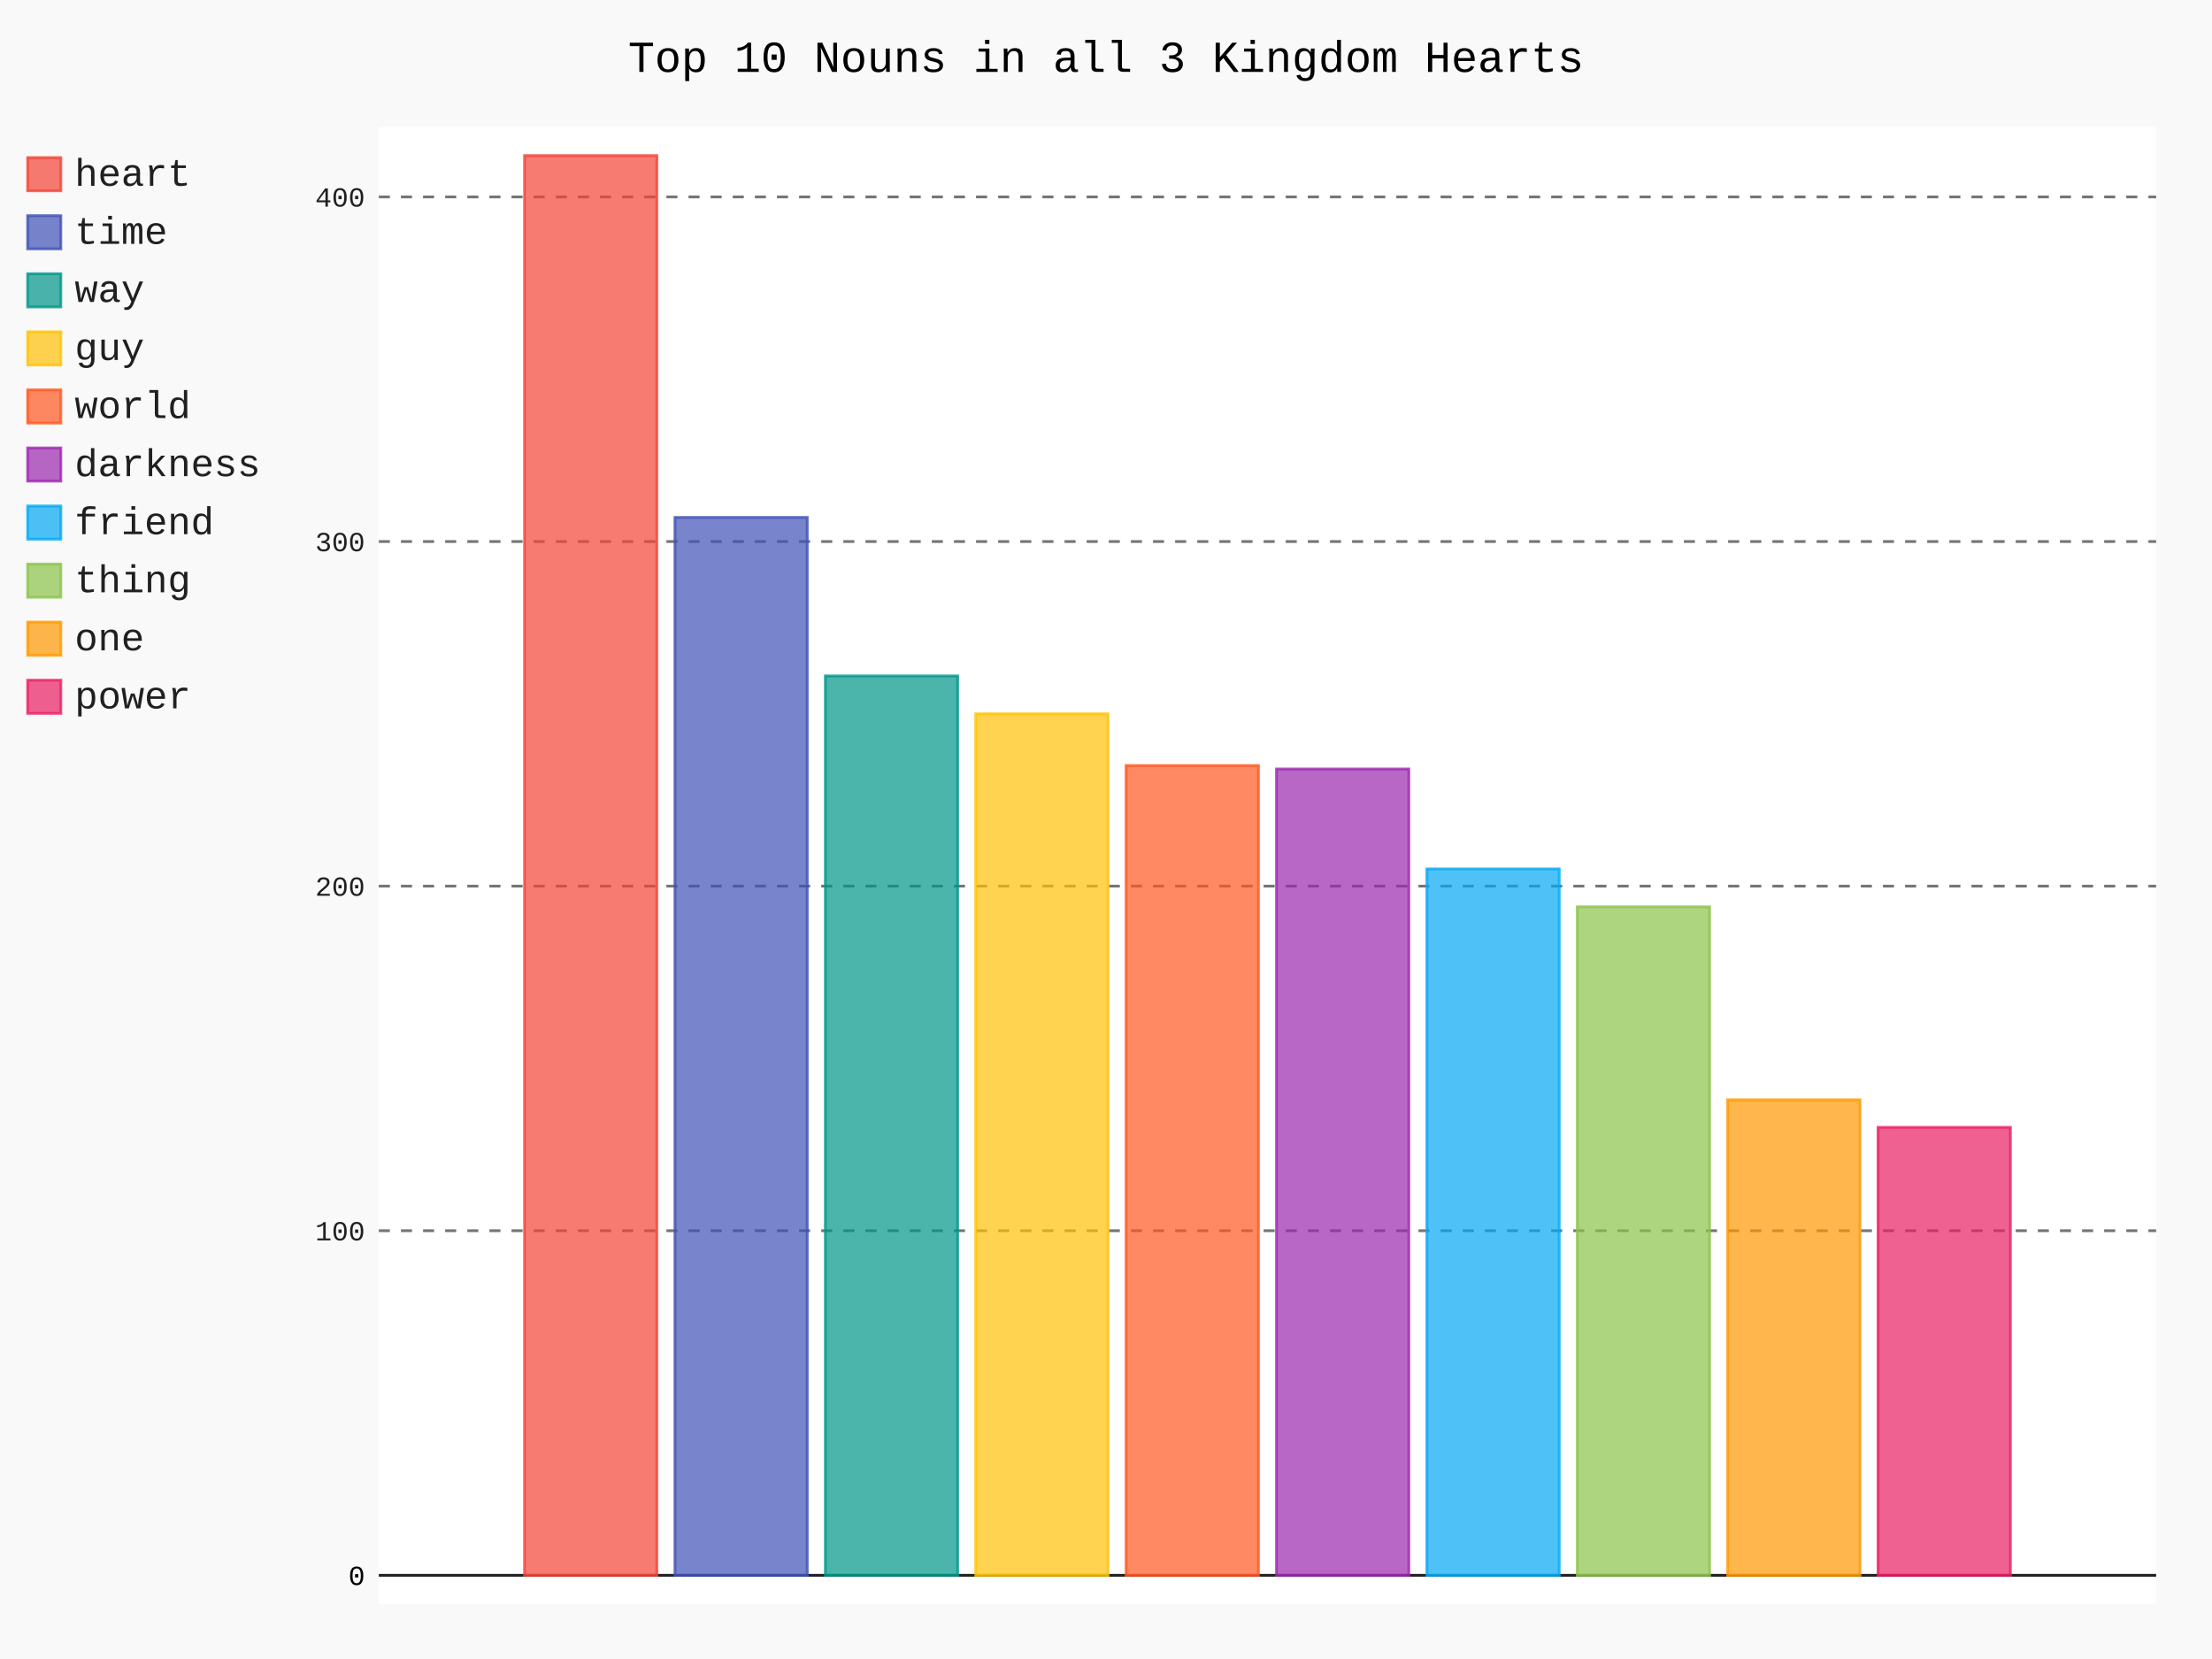
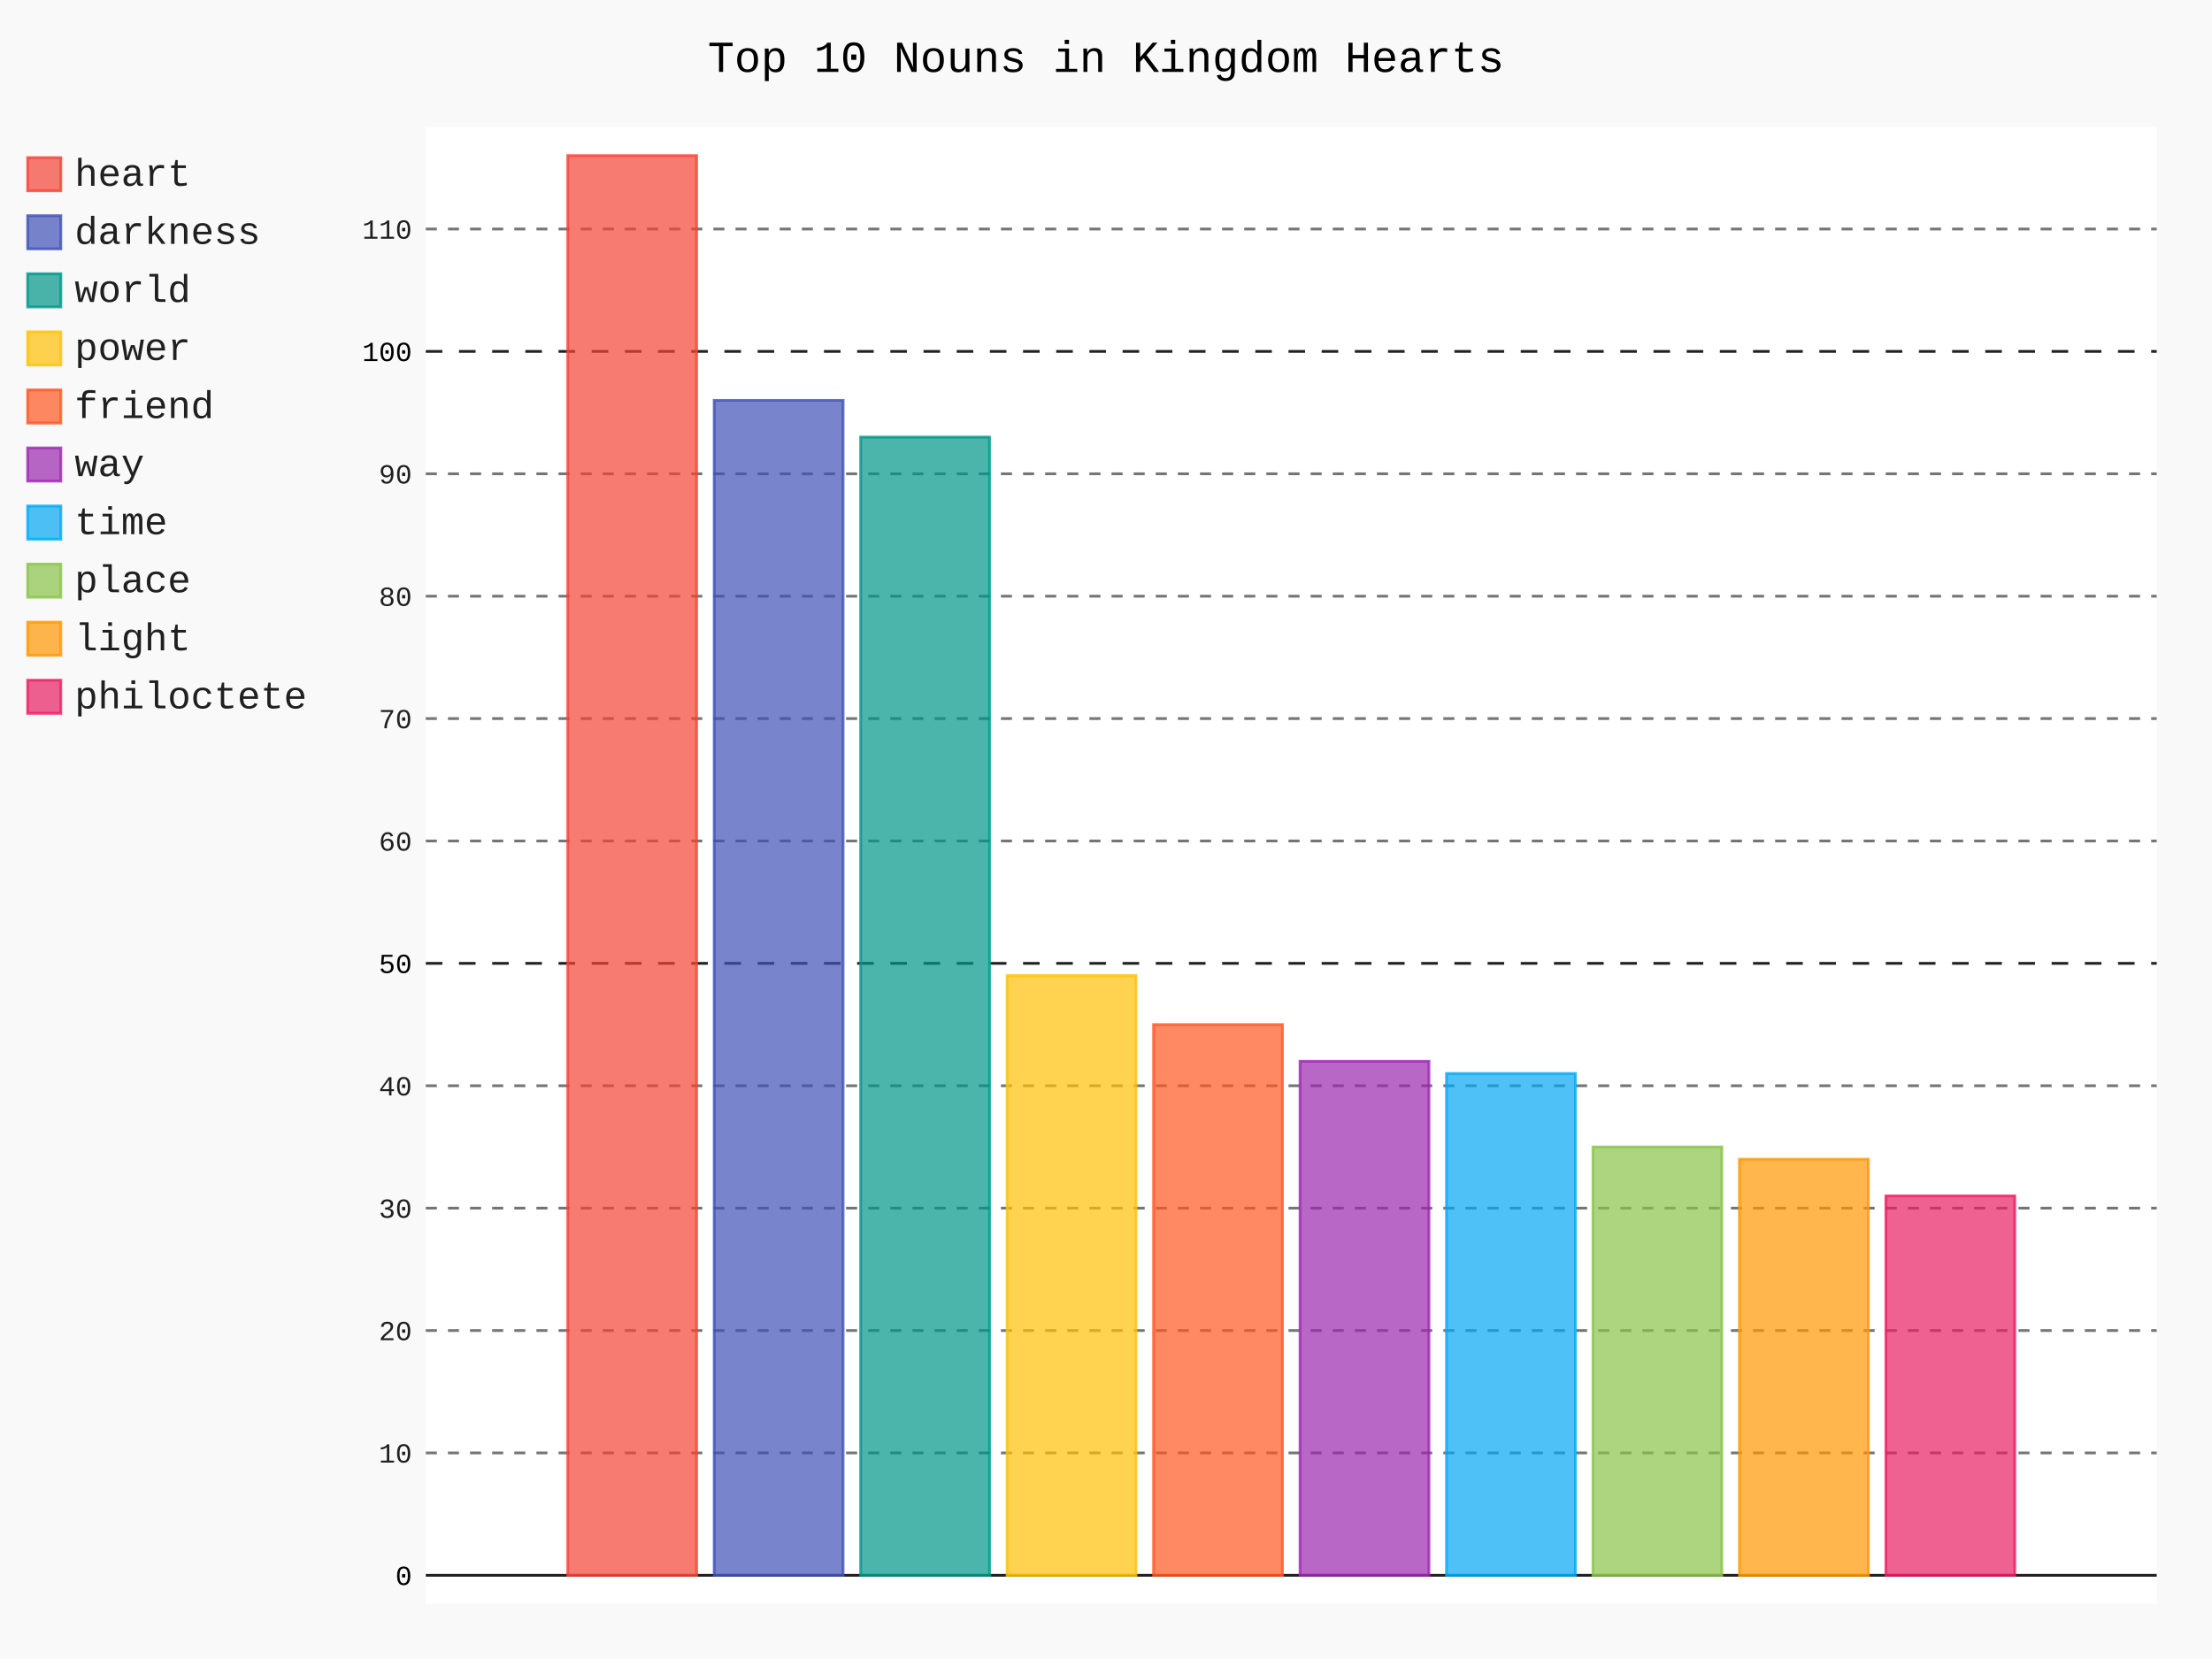
- <svg xmlns="http://www.w3.org/2000/svg" id="chart-71b4d69b-0a1a-4c02-87a0-c0ad295028fe" class="pygal-chart" viewBox="0 0 800 600">
+ <svg xmlns="http://www.w3.org/2000/svg" id="chart-8bff9640-4890-4f75-b356-4071cb057787" class="pygal-chart" viewBox="0 0 800 600">
  <defs>
-     <style type="text/css">#chart-71b4d69b-0a1a-4c02-87a0-c0ad295028fe{-webkit-user-select:none;-webkit-font-smoothing:antialiased;font-family:Consolas,"Liberation Mono",Menlo,Courier,monospace}#chart-71b4d69b-0a1a-4c02-87a0-c0ad295028fe .title{font-family:Consolas,"Liberation Mono",Menlo,Courier,monospace;font-size:16px}#chart-71b4d69b-0a1a-4c02-87a0-c0ad295028fe .legends .legend text{font-family:Consolas,"Liberation Mono",Menlo,Courier,monospace;font-size:14px}#chart-71b4d69b-0a1a-4c02-87a0-c0ad295028fe .axis text{font-family:Consolas,"Liberation Mono",Menlo,Courier,monospace;font-size:10px}#chart-71b4d69b-0a1a-4c02-87a0-c0ad295028fe .axis text.major{font-family:Consolas,"Liberation Mono",Menlo,Courier,monospace;font-size:10px}#chart-71b4d69b-0a1a-4c02-87a0-c0ad295028fe .text-overlay text.value{font-family:Consolas,"Liberation Mono",Menlo,Courier,monospace;font-size:16px}#chart-71b4d69b-0a1a-4c02-87a0-c0ad295028fe .text-overlay text.label{font-family:Consolas,"Liberation Mono",Menlo,Courier,monospace;font-size:10px}#chart-71b4d69b-0a1a-4c02-87a0-c0ad295028fe .tooltip{font-family:Consolas,"Liberation Mono",Menlo,Courier,monospace;font-size:14px}#chart-71b4d69b-0a1a-4c02-87a0-c0ad295028fe text.no_data{font-family:Consolas,"Liberation Mono",Menlo,Courier,monospace;font-size:64px}
- #chart-71b4d69b-0a1a-4c02-87a0-c0ad295028fe{background-color:rgba(249,249,249,1)}#chart-71b4d69b-0a1a-4c02-87a0-c0ad295028fe path,#chart-71b4d69b-0a1a-4c02-87a0-c0ad295028fe line,#chart-71b4d69b-0a1a-4c02-87a0-c0ad295028fe rect,#chart-71b4d69b-0a1a-4c02-87a0-c0ad295028fe circle{-webkit-transition:150ms;-moz-transition:150ms;transition:150ms}#chart-71b4d69b-0a1a-4c02-87a0-c0ad295028fe .graph &gt; .background{fill:rgba(249,249,249,1)}#chart-71b4d69b-0a1a-4c02-87a0-c0ad295028fe .plot &gt; .background{fill:rgba(255,255,255,1)}#chart-71b4d69b-0a1a-4c02-87a0-c0ad295028fe .graph{fill:rgba(0,0,0,.87)}#chart-71b4d69b-0a1a-4c02-87a0-c0ad295028fe text.no_data{fill:rgba(0,0,0,1)}#chart-71b4d69b-0a1a-4c02-87a0-c0ad295028fe .title{fill:rgba(0,0,0,1)}#chart-71b4d69b-0a1a-4c02-87a0-c0ad295028fe .legends .legend text{fill:rgba(0,0,0,.87)}#chart-71b4d69b-0a1a-4c02-87a0-c0ad295028fe .legends .legend:hover text{fill:rgba(0,0,0,1)}#chart-71b4d69b-0a1a-4c02-87a0-c0ad295028fe .axis .line{stroke:rgba(0,0,0,1)}#chart-71b4d69b-0a1a-4c02-87a0-c0ad295028fe .axis .guide.line{stroke:rgba(0,0,0,.54)}#chart-71b4d69b-0a1a-4c02-87a0-c0ad295028fe .axis .major.line{stroke:rgba(0,0,0,.87)}#chart-71b4d69b-0a1a-4c02-87a0-c0ad295028fe .axis text.major{fill:rgba(0,0,0,1)}#chart-71b4d69b-0a1a-4c02-87a0-c0ad295028fe .axis.y .guides:hover .guide.line,#chart-71b4d69b-0a1a-4c02-87a0-c0ad295028fe .line-graph .axis.x .guides:hover .guide.line,#chart-71b4d69b-0a1a-4c02-87a0-c0ad295028fe .stackedline-graph .axis.x .guides:hover .guide.line,#chart-71b4d69b-0a1a-4c02-87a0-c0ad295028fe .xy-graph .axis.x .guides:hover .guide.line{stroke:rgba(0,0,0,1)}#chart-71b4d69b-0a1a-4c02-87a0-c0ad295028fe .axis .guides:hover text{fill:rgba(0,0,0,1)}#chart-71b4d69b-0a1a-4c02-87a0-c0ad295028fe .reactive{fill-opacity:.7;stroke-opacity:.8}#chart-71b4d69b-0a1a-4c02-87a0-c0ad295028fe .ci{stroke:rgba(0,0,0,.87)}#chart-71b4d69b-0a1a-4c02-87a0-c0ad295028fe .reactive.active,#chart-71b4d69b-0a1a-4c02-87a0-c0ad295028fe .active .reactive{fill-opacity:.8;stroke-opacity:.9;stroke-width:4}#chart-71b4d69b-0a1a-4c02-87a0-c0ad295028fe .ci .reactive.active{stroke-width:1.5}#chart-71b4d69b-0a1a-4c02-87a0-c0ad295028fe .series text{fill:rgba(0,0,0,1)}#chart-71b4d69b-0a1a-4c02-87a0-c0ad295028fe .tooltip rect{fill:rgba(255,255,255,1);stroke:rgba(0,0,0,1);-webkit-transition:opacity 150ms;-moz-transition:opacity 150ms;transition:opacity 150ms}#chart-71b4d69b-0a1a-4c02-87a0-c0ad295028fe .tooltip .label{fill:rgba(0,0,0,.87)}#chart-71b4d69b-0a1a-4c02-87a0-c0ad295028fe .tooltip .label{fill:rgba(0,0,0,.87)}#chart-71b4d69b-0a1a-4c02-87a0-c0ad295028fe .tooltip .legend{font-size:.8em;fill:rgba(0,0,0,.54)}#chart-71b4d69b-0a1a-4c02-87a0-c0ad295028fe .tooltip .x_label{font-size:.6em;fill:rgba(0,0,0,1)}#chart-71b4d69b-0a1a-4c02-87a0-c0ad295028fe .tooltip .xlink{font-size:.5em;text-decoration:underline}#chart-71b4d69b-0a1a-4c02-87a0-c0ad295028fe .tooltip .value{font-size:1.5em}#chart-71b4d69b-0a1a-4c02-87a0-c0ad295028fe .bound{font-size:.5em}#chart-71b4d69b-0a1a-4c02-87a0-c0ad295028fe .max-value{font-size:.75em;fill:rgba(0,0,0,.54)}#chart-71b4d69b-0a1a-4c02-87a0-c0ad295028fe .map-element{fill:rgba(255,255,255,1);stroke:rgba(0,0,0,.54) !important}#chart-71b4d69b-0a1a-4c02-87a0-c0ad295028fe .map-element .reactive{fill-opacity:inherit;stroke-opacity:inherit}#chart-71b4d69b-0a1a-4c02-87a0-c0ad295028fe .color-0,#chart-71b4d69b-0a1a-4c02-87a0-c0ad295028fe .color-0 a:visited{stroke:#F44336;fill:#F44336}#chart-71b4d69b-0a1a-4c02-87a0-c0ad295028fe .color-1,#chart-71b4d69b-0a1a-4c02-87a0-c0ad295028fe .color-1 a:visited{stroke:#3F51B5;fill:#3F51B5}#chart-71b4d69b-0a1a-4c02-87a0-c0ad295028fe .color-2,#chart-71b4d69b-0a1a-4c02-87a0-c0ad295028fe .color-2 a:visited{stroke:#009688;fill:#009688}#chart-71b4d69b-0a1a-4c02-87a0-c0ad295028fe .color-3,#chart-71b4d69b-0a1a-4c02-87a0-c0ad295028fe .color-3 a:visited{stroke:#FFC107;fill:#FFC107}#chart-71b4d69b-0a1a-4c02-87a0-c0ad295028fe .color-4,#chart-71b4d69b-0a1a-4c02-87a0-c0ad295028fe .color-4 a:visited{stroke:#FF5722;fill:#FF5722}#chart-71b4d69b-0a1a-4c02-87a0-c0ad295028fe .color-5,#chart-71b4d69b-0a1a-4c02-87a0-c0ad295028fe .color-5 a:visited{stroke:#9C27B0;fill:#9C27B0}#chart-71b4d69b-0a1a-4c02-87a0-c0ad295028fe .color-6,#chart-71b4d69b-0a1a-4c02-87a0-c0ad295028fe .color-6 a:visited{stroke:#03A9F4;fill:#03A9F4}#chart-71b4d69b-0a1a-4c02-87a0-c0ad295028fe .color-7,#chart-71b4d69b-0a1a-4c02-87a0-c0ad295028fe .color-7 a:visited{stroke:#8BC34A;fill:#8BC34A}#chart-71b4d69b-0a1a-4c02-87a0-c0ad295028fe .color-8,#chart-71b4d69b-0a1a-4c02-87a0-c0ad295028fe .color-8 a:visited{stroke:#FF9800;fill:#FF9800}#chart-71b4d69b-0a1a-4c02-87a0-c0ad295028fe .color-9,#chart-71b4d69b-0a1a-4c02-87a0-c0ad295028fe .color-9 a:visited{stroke:#E91E63;fill:#E91E63}#chart-71b4d69b-0a1a-4c02-87a0-c0ad295028fe .text-overlay .color-0 text{fill:black}#chart-71b4d69b-0a1a-4c02-87a0-c0ad295028fe .text-overlay .color-1 text{fill:black}#chart-71b4d69b-0a1a-4c02-87a0-c0ad295028fe .text-overlay .color-2 text{fill:black}#chart-71b4d69b-0a1a-4c02-87a0-c0ad295028fe .text-overlay .color-3 text{fill:black}#chart-71b4d69b-0a1a-4c02-87a0-c0ad295028fe .text-overlay .color-4 text{fill:black}#chart-71b4d69b-0a1a-4c02-87a0-c0ad295028fe .text-overlay .color-5 text{fill:black}#chart-71b4d69b-0a1a-4c02-87a0-c0ad295028fe .text-overlay .color-6 text{fill:black}#chart-71b4d69b-0a1a-4c02-87a0-c0ad295028fe .text-overlay .color-7 text{fill:black}#chart-71b4d69b-0a1a-4c02-87a0-c0ad295028fe .text-overlay .color-8 text{fill:black}#chart-71b4d69b-0a1a-4c02-87a0-c0ad295028fe .text-overlay .color-9 text{fill:black}
- #chart-71b4d69b-0a1a-4c02-87a0-c0ad295028fe text.no_data{text-anchor:middle}#chart-71b4d69b-0a1a-4c02-87a0-c0ad295028fe .guide.line{fill:none}#chart-71b4d69b-0a1a-4c02-87a0-c0ad295028fe .centered{text-anchor:middle}#chart-71b4d69b-0a1a-4c02-87a0-c0ad295028fe .title{text-anchor:middle}#chart-71b4d69b-0a1a-4c02-87a0-c0ad295028fe .legends .legend text{fill-opacity:1}#chart-71b4d69b-0a1a-4c02-87a0-c0ad295028fe .axis.x text{text-anchor:middle}#chart-71b4d69b-0a1a-4c02-87a0-c0ad295028fe .axis.x:not(.web) text[transform]{text-anchor:start}#chart-71b4d69b-0a1a-4c02-87a0-c0ad295028fe .axis.x:not(.web) text[transform].backwards{text-anchor:end}#chart-71b4d69b-0a1a-4c02-87a0-c0ad295028fe .axis.y text{text-anchor:end}#chart-71b4d69b-0a1a-4c02-87a0-c0ad295028fe .axis.y text[transform].backwards{text-anchor:start}#chart-71b4d69b-0a1a-4c02-87a0-c0ad295028fe .axis.y2 text{text-anchor:start}#chart-71b4d69b-0a1a-4c02-87a0-c0ad295028fe .axis.y2 text[transform].backwards{text-anchor:end}#chart-71b4d69b-0a1a-4c02-87a0-c0ad295028fe .axis .guide.line{stroke-dasharray:4,4}#chart-71b4d69b-0a1a-4c02-87a0-c0ad295028fe .axis .major.guide.line{stroke-dasharray:6,6}#chart-71b4d69b-0a1a-4c02-87a0-c0ad295028fe .horizontal .axis.y .guide.line,#chart-71b4d69b-0a1a-4c02-87a0-c0ad295028fe .horizontal .axis.y2 .guide.line,#chart-71b4d69b-0a1a-4c02-87a0-c0ad295028fe .vertical .axis.x .guide.line{opacity:0}#chart-71b4d69b-0a1a-4c02-87a0-c0ad295028fe .horizontal .axis.always_show .guide.line,#chart-71b4d69b-0a1a-4c02-87a0-c0ad295028fe .vertical .axis.always_show .guide.line{opacity:1 !important}#chart-71b4d69b-0a1a-4c02-87a0-c0ad295028fe .axis.y .guides:hover .guide.line,#chart-71b4d69b-0a1a-4c02-87a0-c0ad295028fe .axis.y2 .guides:hover .guide.line,#chart-71b4d69b-0a1a-4c02-87a0-c0ad295028fe .axis.x .guides:hover .guide.line{opacity:1}#chart-71b4d69b-0a1a-4c02-87a0-c0ad295028fe .axis .guides:hover text{opacity:1}#chart-71b4d69b-0a1a-4c02-87a0-c0ad295028fe .nofill{fill:none}#chart-71b4d69b-0a1a-4c02-87a0-c0ad295028fe .subtle-fill{fill-opacity:.2}#chart-71b4d69b-0a1a-4c02-87a0-c0ad295028fe .dot{stroke-width:1px;fill-opacity:1}#chart-71b4d69b-0a1a-4c02-87a0-c0ad295028fe .dot.active{stroke-width:5px}#chart-71b4d69b-0a1a-4c02-87a0-c0ad295028fe .dot.negative{fill:transparent}#chart-71b4d69b-0a1a-4c02-87a0-c0ad295028fe text,#chart-71b4d69b-0a1a-4c02-87a0-c0ad295028fe tspan{stroke:none !important}#chart-71b4d69b-0a1a-4c02-87a0-c0ad295028fe .series text.active{opacity:1}#chart-71b4d69b-0a1a-4c02-87a0-c0ad295028fe .tooltip rect{fill-opacity:.95;stroke-width:.5}#chart-71b4d69b-0a1a-4c02-87a0-c0ad295028fe .tooltip text{fill-opacity:1}#chart-71b4d69b-0a1a-4c02-87a0-c0ad295028fe .showable{visibility:hidden}#chart-71b4d69b-0a1a-4c02-87a0-c0ad295028fe .showable.shown{visibility:visible}#chart-71b4d69b-0a1a-4c02-87a0-c0ad295028fe .gauge-background{fill:rgba(229,229,229,1);stroke:none}#chart-71b4d69b-0a1a-4c02-87a0-c0ad295028fe .bg-lines{stroke:rgba(249,249,249,1);stroke-width:2px}</style>
+     <style type="text/css">#chart-8bff9640-4890-4f75-b356-4071cb057787{-webkit-user-select:none;-webkit-font-smoothing:antialiased;font-family:Consolas,"Liberation Mono",Menlo,Courier,monospace}#chart-8bff9640-4890-4f75-b356-4071cb057787 .title{font-family:Consolas,"Liberation Mono",Menlo,Courier,monospace;font-size:16px}#chart-8bff9640-4890-4f75-b356-4071cb057787 .legends .legend text{font-family:Consolas,"Liberation Mono",Menlo,Courier,monospace;font-size:14px}#chart-8bff9640-4890-4f75-b356-4071cb057787 .axis text{font-family:Consolas,"Liberation Mono",Menlo,Courier,monospace;font-size:10px}#chart-8bff9640-4890-4f75-b356-4071cb057787 .axis text.major{font-family:Consolas,"Liberation Mono",Menlo,Courier,monospace;font-size:10px}#chart-8bff9640-4890-4f75-b356-4071cb057787 .text-overlay text.value{font-family:Consolas,"Liberation Mono",Menlo,Courier,monospace;font-size:16px}#chart-8bff9640-4890-4f75-b356-4071cb057787 .text-overlay text.label{font-family:Consolas,"Liberation Mono",Menlo,Courier,monospace;font-size:10px}#chart-8bff9640-4890-4f75-b356-4071cb057787 .tooltip{font-family:Consolas,"Liberation Mono",Menlo,Courier,monospace;font-size:14px}#chart-8bff9640-4890-4f75-b356-4071cb057787 text.no_data{font-family:Consolas,"Liberation Mono",Menlo,Courier,monospace;font-size:64px}
+ #chart-8bff9640-4890-4f75-b356-4071cb057787{background-color:rgba(249,249,249,1)}#chart-8bff9640-4890-4f75-b356-4071cb057787 path,#chart-8bff9640-4890-4f75-b356-4071cb057787 line,#chart-8bff9640-4890-4f75-b356-4071cb057787 rect,#chart-8bff9640-4890-4f75-b356-4071cb057787 circle{-webkit-transition:150ms;-moz-transition:150ms;transition:150ms}#chart-8bff9640-4890-4f75-b356-4071cb057787 .graph &gt; .background{fill:rgba(249,249,249,1)}#chart-8bff9640-4890-4f75-b356-4071cb057787 .plot &gt; .background{fill:rgba(255,255,255,1)}#chart-8bff9640-4890-4f75-b356-4071cb057787 .graph{fill:rgba(0,0,0,.87)}#chart-8bff9640-4890-4f75-b356-4071cb057787 text.no_data{fill:rgba(0,0,0,1)}#chart-8bff9640-4890-4f75-b356-4071cb057787 .title{fill:rgba(0,0,0,1)}#chart-8bff9640-4890-4f75-b356-4071cb057787 .legends .legend text{fill:rgba(0,0,0,.87)}#chart-8bff9640-4890-4f75-b356-4071cb057787 .legends .legend:hover text{fill:rgba(0,0,0,1)}#chart-8bff9640-4890-4f75-b356-4071cb057787 .axis .line{stroke:rgba(0,0,0,1)}#chart-8bff9640-4890-4f75-b356-4071cb057787 .axis .guide.line{stroke:rgba(0,0,0,.54)}#chart-8bff9640-4890-4f75-b356-4071cb057787 .axis .major.line{stroke:rgba(0,0,0,.87)}#chart-8bff9640-4890-4f75-b356-4071cb057787 .axis text.major{fill:rgba(0,0,0,1)}#chart-8bff9640-4890-4f75-b356-4071cb057787 .axis.y .guides:hover .guide.line,#chart-8bff9640-4890-4f75-b356-4071cb057787 .line-graph .axis.x .guides:hover .guide.line,#chart-8bff9640-4890-4f75-b356-4071cb057787 .stackedline-graph .axis.x .guides:hover .guide.line,#chart-8bff9640-4890-4f75-b356-4071cb057787 .xy-graph .axis.x .guides:hover .guide.line{stroke:rgba(0,0,0,1)}#chart-8bff9640-4890-4f75-b356-4071cb057787 .axis .guides:hover text{fill:rgba(0,0,0,1)}#chart-8bff9640-4890-4f75-b356-4071cb057787 .reactive{fill-opacity:.7;stroke-opacity:.8}#chart-8bff9640-4890-4f75-b356-4071cb057787 .ci{stroke:rgba(0,0,0,.87)}#chart-8bff9640-4890-4f75-b356-4071cb057787 .reactive.active,#chart-8bff9640-4890-4f75-b356-4071cb057787 .active .reactive{fill-opacity:.8;stroke-opacity:.9;stroke-width:4}#chart-8bff9640-4890-4f75-b356-4071cb057787 .ci .reactive.active{stroke-width:1.5}#chart-8bff9640-4890-4f75-b356-4071cb057787 .series text{fill:rgba(0,0,0,1)}#chart-8bff9640-4890-4f75-b356-4071cb057787 .tooltip rect{fill:rgba(255,255,255,1);stroke:rgba(0,0,0,1);-webkit-transition:opacity 150ms;-moz-transition:opacity 150ms;transition:opacity 150ms}#chart-8bff9640-4890-4f75-b356-4071cb057787 .tooltip .label{fill:rgba(0,0,0,.87)}#chart-8bff9640-4890-4f75-b356-4071cb057787 .tooltip .label{fill:rgba(0,0,0,.87)}#chart-8bff9640-4890-4f75-b356-4071cb057787 .tooltip .legend{font-size:.8em;fill:rgba(0,0,0,.54)}#chart-8bff9640-4890-4f75-b356-4071cb057787 .tooltip .x_label{font-size:.6em;fill:rgba(0,0,0,1)}#chart-8bff9640-4890-4f75-b356-4071cb057787 .tooltip .xlink{font-size:.5em;text-decoration:underline}#chart-8bff9640-4890-4f75-b356-4071cb057787 .tooltip .value{font-size:1.5em}#chart-8bff9640-4890-4f75-b356-4071cb057787 .bound{font-size:.5em}#chart-8bff9640-4890-4f75-b356-4071cb057787 .max-value{font-size:.75em;fill:rgba(0,0,0,.54)}#chart-8bff9640-4890-4f75-b356-4071cb057787 .map-element{fill:rgba(255,255,255,1);stroke:rgba(0,0,0,.54) !important}#chart-8bff9640-4890-4f75-b356-4071cb057787 .map-element .reactive{fill-opacity:inherit;stroke-opacity:inherit}#chart-8bff9640-4890-4f75-b356-4071cb057787 .color-0,#chart-8bff9640-4890-4f75-b356-4071cb057787 .color-0 a:visited{stroke:#F44336;fill:#F44336}#chart-8bff9640-4890-4f75-b356-4071cb057787 .color-1,#chart-8bff9640-4890-4f75-b356-4071cb057787 .color-1 a:visited{stroke:#3F51B5;fill:#3F51B5}#chart-8bff9640-4890-4f75-b356-4071cb057787 .color-2,#chart-8bff9640-4890-4f75-b356-4071cb057787 .color-2 a:visited{stroke:#009688;fill:#009688}#chart-8bff9640-4890-4f75-b356-4071cb057787 .color-3,#chart-8bff9640-4890-4f75-b356-4071cb057787 .color-3 a:visited{stroke:#FFC107;fill:#FFC107}#chart-8bff9640-4890-4f75-b356-4071cb057787 .color-4,#chart-8bff9640-4890-4f75-b356-4071cb057787 .color-4 a:visited{stroke:#FF5722;fill:#FF5722}#chart-8bff9640-4890-4f75-b356-4071cb057787 .color-5,#chart-8bff9640-4890-4f75-b356-4071cb057787 .color-5 a:visited{stroke:#9C27B0;fill:#9C27B0}#chart-8bff9640-4890-4f75-b356-4071cb057787 .color-6,#chart-8bff9640-4890-4f75-b356-4071cb057787 .color-6 a:visited{stroke:#03A9F4;fill:#03A9F4}#chart-8bff9640-4890-4f75-b356-4071cb057787 .color-7,#chart-8bff9640-4890-4f75-b356-4071cb057787 .color-7 a:visited{stroke:#8BC34A;fill:#8BC34A}#chart-8bff9640-4890-4f75-b356-4071cb057787 .color-8,#chart-8bff9640-4890-4f75-b356-4071cb057787 .color-8 a:visited{stroke:#FF9800;fill:#FF9800}#chart-8bff9640-4890-4f75-b356-4071cb057787 .color-9,#chart-8bff9640-4890-4f75-b356-4071cb057787 .color-9 a:visited{stroke:#E91E63;fill:#E91E63}#chart-8bff9640-4890-4f75-b356-4071cb057787 .text-overlay .color-0 text{fill:black}#chart-8bff9640-4890-4f75-b356-4071cb057787 .text-overlay .color-1 text{fill:black}#chart-8bff9640-4890-4f75-b356-4071cb057787 .text-overlay .color-2 text{fill:black}#chart-8bff9640-4890-4f75-b356-4071cb057787 .text-overlay .color-3 text{fill:black}#chart-8bff9640-4890-4f75-b356-4071cb057787 .text-overlay .color-4 text{fill:black}#chart-8bff9640-4890-4f75-b356-4071cb057787 .text-overlay .color-5 text{fill:black}#chart-8bff9640-4890-4f75-b356-4071cb057787 .text-overlay .color-6 text{fill:black}#chart-8bff9640-4890-4f75-b356-4071cb057787 .text-overlay .color-7 text{fill:black}#chart-8bff9640-4890-4f75-b356-4071cb057787 .text-overlay .color-8 text{fill:black}#chart-8bff9640-4890-4f75-b356-4071cb057787 .text-overlay .color-9 text{fill:black}
+ #chart-8bff9640-4890-4f75-b356-4071cb057787 text.no_data{text-anchor:middle}#chart-8bff9640-4890-4f75-b356-4071cb057787 .guide.line{fill:none}#chart-8bff9640-4890-4f75-b356-4071cb057787 .centered{text-anchor:middle}#chart-8bff9640-4890-4f75-b356-4071cb057787 .title{text-anchor:middle}#chart-8bff9640-4890-4f75-b356-4071cb057787 .legends .legend text{fill-opacity:1}#chart-8bff9640-4890-4f75-b356-4071cb057787 .axis.x text{text-anchor:middle}#chart-8bff9640-4890-4f75-b356-4071cb057787 .axis.x:not(.web) text[transform]{text-anchor:start}#chart-8bff9640-4890-4f75-b356-4071cb057787 .axis.x:not(.web) text[transform].backwards{text-anchor:end}#chart-8bff9640-4890-4f75-b356-4071cb057787 .axis.y text{text-anchor:end}#chart-8bff9640-4890-4f75-b356-4071cb057787 .axis.y text[transform].backwards{text-anchor:start}#chart-8bff9640-4890-4f75-b356-4071cb057787 .axis.y2 text{text-anchor:start}#chart-8bff9640-4890-4f75-b356-4071cb057787 .axis.y2 text[transform].backwards{text-anchor:end}#chart-8bff9640-4890-4f75-b356-4071cb057787 .axis .guide.line{stroke-dasharray:4,4}#chart-8bff9640-4890-4f75-b356-4071cb057787 .axis .major.guide.line{stroke-dasharray:6,6}#chart-8bff9640-4890-4f75-b356-4071cb057787 .horizontal .axis.y .guide.line,#chart-8bff9640-4890-4f75-b356-4071cb057787 .horizontal .axis.y2 .guide.line,#chart-8bff9640-4890-4f75-b356-4071cb057787 .vertical .axis.x .guide.line{opacity:0}#chart-8bff9640-4890-4f75-b356-4071cb057787 .horizontal .axis.always_show .guide.line,#chart-8bff9640-4890-4f75-b356-4071cb057787 .vertical .axis.always_show .guide.line{opacity:1 !important}#chart-8bff9640-4890-4f75-b356-4071cb057787 .axis.y .guides:hover .guide.line,#chart-8bff9640-4890-4f75-b356-4071cb057787 .axis.y2 .guides:hover .guide.line,#chart-8bff9640-4890-4f75-b356-4071cb057787 .axis.x .guides:hover .guide.line{opacity:1}#chart-8bff9640-4890-4f75-b356-4071cb057787 .axis .guides:hover text{opacity:1}#chart-8bff9640-4890-4f75-b356-4071cb057787 .nofill{fill:none}#chart-8bff9640-4890-4f75-b356-4071cb057787 .subtle-fill{fill-opacity:.2}#chart-8bff9640-4890-4f75-b356-4071cb057787 .dot{stroke-width:1px;fill-opacity:1}#chart-8bff9640-4890-4f75-b356-4071cb057787 .dot.active{stroke-width:5px}#chart-8bff9640-4890-4f75-b356-4071cb057787 .dot.negative{fill:transparent}#chart-8bff9640-4890-4f75-b356-4071cb057787 text,#chart-8bff9640-4890-4f75-b356-4071cb057787 tspan{stroke:none !important}#chart-8bff9640-4890-4f75-b356-4071cb057787 .series text.active{opacity:1}#chart-8bff9640-4890-4f75-b356-4071cb057787 .tooltip rect{fill-opacity:.95;stroke-width:.5}#chart-8bff9640-4890-4f75-b356-4071cb057787 .tooltip text{fill-opacity:1}#chart-8bff9640-4890-4f75-b356-4071cb057787 .showable{visibility:hidden}#chart-8bff9640-4890-4f75-b356-4071cb057787 .showable.shown{visibility:visible}#chart-8bff9640-4890-4f75-b356-4071cb057787 .gauge-background{fill:rgba(229,229,229,1);stroke:none}#chart-8bff9640-4890-4f75-b356-4071cb057787 .bg-lines{stroke:rgba(249,249,249,1);stroke-width:2px}</style>
  </defs>
  <g class="graph bar-graph vertical">
    <rect x="0" y="0" width="800" height="600" class="background" />
-     <g transform="translate(137, 46)" class="plot">
-       <rect x="0" y="0" width="642.8" height="534" class="background" />
+     <g transform="translate(154, 46)" class="plot">
+       <rect x="0" y="0" width="626.0" height="534" class="background" />
      <g class="axis y always_show">
        <g class="guides">
-           <path d="M0 523.731 h642.8" class="axis major line" />
+           <path d="M0 523.731 h626" class="axis major line" />
          <text x="-5" y="527.231" class="major">0</text>
        </g>
        <g class="guides">
-           <path d="M0 399.104 h642.8" class="guide line" />
-           <text x="-5" y="402.604" class="">100</text>
-         </g>
-         <g class="guides">
-           <path d="M0 274.478 h642.8" class="guide line" />
-           <text x="-5" y="277.978" class="">200</text>
-         </g>
-         <g class="guides">
-           <path d="M0 149.851 h642.8" class="guide line" />
-           <text x="-5" y="153.351" class="">300</text>
-         </g>
-         <g class="guides">
-           <path d="M0 25.224 h642.8" class="guide line" />
-           <text x="-5" y="28.724" class="">400</text>
+           <path d="M0 479.467 h626" class="guide line" />
+           <text x="-5" y="482.967" class="">10</text>
+         </g>
+         <g class="guides">
+           <path d="M0 435.203 h626" class="guide line" />
+           <text x="-5" y="438.703" class="">20</text>
+         </g>
+         <g class="guides">
+           <path d="M0 390.939 h626" class="guide line" />
+           <text x="-5" y="394.439" class="">30</text>
+         </g>
+         <g class="guides">
+           <path d="M0 346.675 h626" class="guide line" />
+           <text x="-5" y="350.175" class="">40</text>
+         </g>
+         <g class="guides">
+           <path d="M0 302.411 h626" class="major guide line" />
+           <text x="-5" y="305.911" class="major">50</text>
+         </g>
+         <g class="guides">
+           <path d="M0 258.147 h626" class="guide line" />
+           <text x="-5" y="261.647" class="">60</text>
+         </g>
+         <g class="guides">
+           <path d="M0 213.883 h626" class="guide line" />
+           <text x="-5" y="217.383" class="">70</text>
+         </g>
+         <g class="guides">
+           <path d="M0 169.619 h626" class="guide line" />
+           <text x="-5" y="173.119" class="">80</text>
+         </g>
+         <g class="guides">
+           <path d="M0 125.355 h626" class="guide line" />
+           <text x="-5" y="128.855" class="">90</text>
+         </g>
+         <g class="guides">
+           <path d="M0 81.092 h626" class="major guide line" />
+           <text x="-5" y="84.592" class="major">100</text>
+         </g>
+         <g class="guides">
+           <path d="M0 36.828 h626" class="guide line" />
+           <text x="-5" y="40.328" class="">110</text>
        </g>
      </g>
      <g class="series serie-0 color-0">
        <g class="bars">
          <g class="bar">
-             <rect x="52.71" y="10.269" rx="0" ry="0" width="47.864" height="513.462" class="rect reactive tooltip-trigger" />
+             <rect x="51.332" y="10.269" rx="0" ry="0" width="46.613" height="513.462" class="rect reactive tooltip-trigger" />
          </g>
        </g>
      </g>
      <g class="series serie-1 color-1">
        <g class="bars">
          <g class="bar">
-             <rect x="107.1" y="141.127" rx="0" ry="0" width="47.864" height="382.604" class="rect reactive tooltip-trigger" />
+             <rect x="104.301" y="98.797" rx="0" ry="0" width="46.613" height="424.934" class="rect reactive tooltip-trigger" />
          </g>
        </g>
      </g>
      <g class="series serie-2 color-2">
        <g class="bars">
          <g class="bar">
-             <rect x="161.491" y="198.455" rx="0" ry="0" width="47.864" height="325.275" class="rect reactive tooltip-trigger" />
+             <rect x="157.27" y="112.076" rx="0" ry="0" width="46.613" height="411.655" class="rect reactive tooltip-trigger" />
          </g>
        </g>
      </g>
      <g class="series serie-3 color-3">
        <g class="bars">
          <g class="bar">
-             <rect x="215.882" y="212.164" rx="0" ry="0" width="47.864" height="311.566" class="rect reactive tooltip-trigger" />
+             <rect x="210.24" y="306.838" rx="0" ry="0" width="46.613" height="216.893" class="rect reactive tooltip-trigger" />
          </g>
        </g>
      </g>
      <g class="series serie-4 color-4">
        <g class="bars">
          <g class="bar">
-             <rect x="270.273" y="230.858" rx="0" ry="0" width="47.864" height="292.872" class="rect reactive tooltip-trigger" />
+             <rect x="263.209" y="324.543" rx="0" ry="0" width="46.613" height="199.188" class="rect reactive tooltip-trigger" />
          </g>
        </g>
      </g>
      <g class="series serie-5 color-5">
        <g class="bars">
          <g class="bar">
-             <rect x="324.663" y="232.105" rx="0" ry="0" width="47.864" height="291.626" class="rect reactive tooltip-trigger" />
+             <rect x="316.178" y="337.822" rx="0" ry="0" width="46.613" height="185.908" class="rect reactive tooltip-trigger" />
          </g>
        </g>
      </g>
      <g class="series serie-6 color-6">
        <g class="bars">
          <g class="bar">
-             <rect x="379.054" y="268.246" rx="0" ry="0" width="47.864" height="255.485" class="rect reactive tooltip-trigger" />
+             <rect x="369.147" y="342.249" rx="0" ry="0" width="46.613" height="181.482" class="rect reactive tooltip-trigger" />
          </g>
        </g>
      </g>
      <g class="series serie-7 color-7">
        <g class="bars">
          <g class="bar">
-             <rect x="433.445" y="281.955" rx="0" ry="0" width="47.864" height="241.776" class="rect reactive tooltip-trigger" />
+             <rect x="422.117" y="368.807" rx="0" ry="0" width="46.613" height="154.924" class="rect reactive tooltip-trigger" />
          </g>
        </g>
      </g>
      <g class="series serie-8 color-8">
        <g class="bars">
          <g class="bar">
-             <rect x="487.836" y="351.746" rx="0" ry="0" width="47.864" height="171.985" class="rect reactive tooltip-trigger" />
+             <rect x="475.086" y="373.233" rx="0" ry="0" width="46.613" height="150.497" class="rect reactive tooltip-trigger" />
          </g>
        </g>
      </g>
      <g class="series serie-9 color-9">
        <g class="bars">
          <g class="bar">
-             <rect x="542.227" y="361.716" rx="0" ry="0" width="47.864" height="162.015" class="rect reactive tooltip-trigger" />
+             <rect x="528.055" y="386.513" rx="0" ry="0" width="46.613" height="137.218" class="rect reactive tooltip-trigger" />
          </g>
        </g>
      </g>
    </g>
    <g class="titles">
-       <text x="400.0" y="26" class="title plot_title">Top 10 Nouns in all 3 Kingdom Hearts</text>
-     </g>
-     <g transform="translate(137, 46)" class="plot overlay">
+       <text x="400.0" y="26" class="title plot_title">Top 10 Nouns in Kingdom Hearts</text>
+     </g>
+     <g transform="translate(154, 46)" class="plot overlay">
      <g class="series serie-0 color-0" />
      <g class="series serie-1 color-1" />
      <g class="series serie-2 color-2" />
      <g class="series serie-3 color-3" />
      <g class="series serie-4 color-4" />
      <g class="series serie-5 color-5" />
      <g class="series serie-6 color-6" />
      <g class="series serie-7 color-7" />
      <g class="series serie-8 color-8" />
      <g class="series serie-9 color-9" />
    </g>
-     <g transform="translate(137, 46)" class="plot text-overlay">
+     <g transform="translate(154, 46)" class="plot text-overlay">
      <g class="series serie-0 color-0" />
      <g class="series serie-1 color-1" />
      <g class="series serie-2 color-2" />
      <g class="series serie-3 color-3" />
      <g class="series serie-4 color-4" />
      <g class="series serie-5 color-5" />
      <g class="series serie-6 color-6" />
      <g class="series serie-7 color-7" />
      <g class="series serie-8 color-8" />
      <g class="series serie-9 color-9" />
    </g>
-     <g transform="translate(137, 46)" class="plot tooltip-overlay">
+     <g transform="translate(154, 46)" class="plot tooltip-overlay">
      <g transform="translate(0 0)" style="opacity: 0" class="tooltip">
        <rect rx="0" ry="0" width="0" height="0" class="tooltip-box" />
        <g class="text" />
      </g>
    </g>
    <g transform="translate(10, 56)" class="legends">
      <g id="activate-serie-0" class="legend reactive activate-serie">
        <rect x="0.0" y="1.0" width="12" height="12" class="color-0 reactive" />
        <text x="17.0" y="11.2">heart</text>
      </g>
      <g id="activate-serie-1" class="legend reactive activate-serie">
        <rect x="0.0" y="22.0" width="12" height="12" class="color-1 reactive" />
-         <text x="17.0" y="32.2">time</text>
+         <text x="17.0" y="32.2">darkness</text>
      </g>
      <g id="activate-serie-2" class="legend reactive activate-serie">
        <rect x="0.0" y="43.0" width="12" height="12" class="color-2 reactive" />
-         <text x="17.0" y="53.2">way</text>
+         <text x="17.0" y="53.2">world</text>
      </g>
      <g id="activate-serie-3" class="legend reactive activate-serie">
        <rect x="0.0" y="64.0" width="12" height="12" class="color-3 reactive" />
-         <text x="17.0" y="74.2">guy</text>
+         <text x="17.0" y="74.2">power</text>
      </g>
      <g id="activate-serie-4" class="legend reactive activate-serie">
        <rect x="0.0" y="85.0" width="12" height="12" class="color-4 reactive" />
-         <text x="17.0" y="95.2">world</text>
+         <text x="17.0" y="95.2">friend</text>
      </g>
      <g id="activate-serie-5" class="legend reactive activate-serie">
        <rect x="0.0" y="106.0" width="12" height="12" class="color-5 reactive" />
-         <text x="17.0" y="116.2">darkness</text>
+         <text x="17.0" y="116.2">way</text>
      </g>
      <g id="activate-serie-6" class="legend reactive activate-serie">
        <rect x="0.0" y="127.0" width="12" height="12" class="color-6 reactive" />
-         <text x="17.0" y="137.2">friend</text>
+         <text x="17.0" y="137.2">time</text>
      </g>
      <g id="activate-serie-7" class="legend reactive activate-serie">
        <rect x="0.0" y="148.0" width="12" height="12" class="color-7 reactive" />
-         <text x="17.0" y="158.2">thing</text>
+         <text x="17.0" y="158.2">place</text>
      </g>
      <g id="activate-serie-8" class="legend reactive activate-serie">
        <rect x="0.0" y="169.0" width="12" height="12" class="color-8 reactive" />
-         <text x="17.0" y="179.2">one</text>
+         <text x="17.0" y="179.2">light</text>
      </g>
      <g id="activate-serie-9" class="legend reactive activate-serie">
        <rect x="0.0" y="190.0" width="12" height="12" class="color-9 reactive" />
-         <text x="17.0" y="200.2">power</text>
+         <text x="17.0" y="200.2">philoctete</text>
      </g>
    </g>
    <g transform="translate(790, 56)" class="legends" />
  </g>
</svg>
